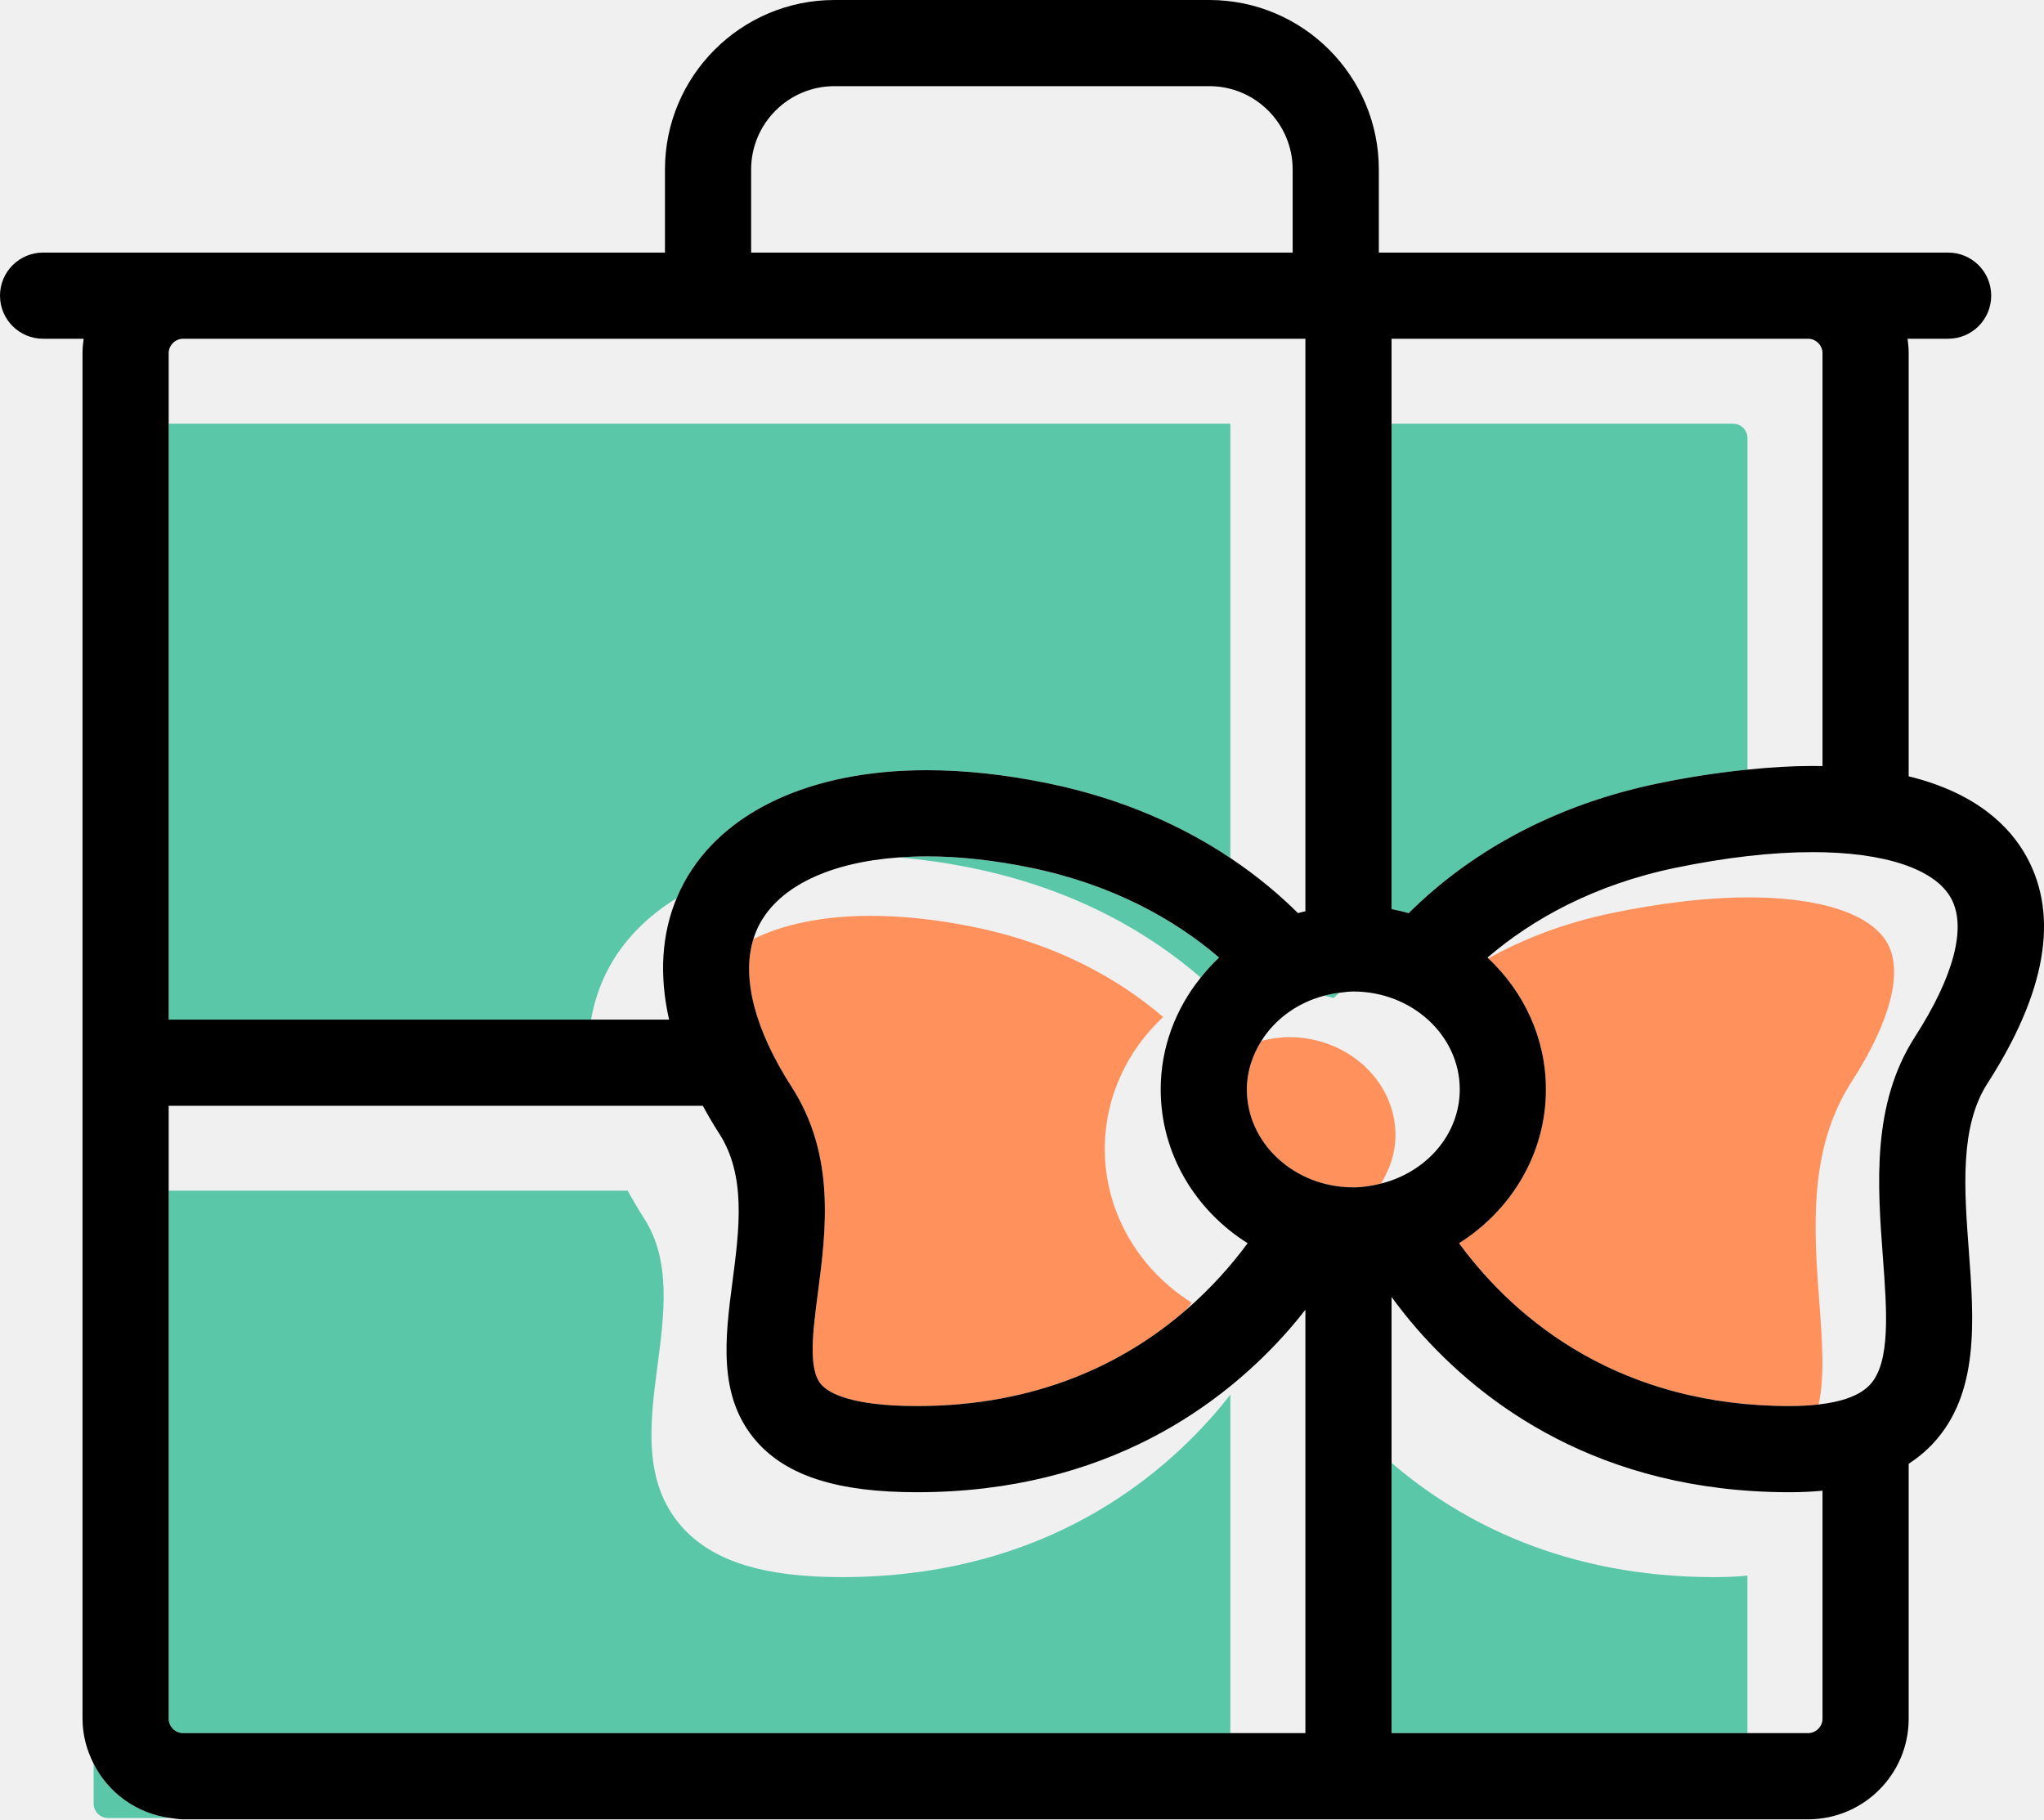
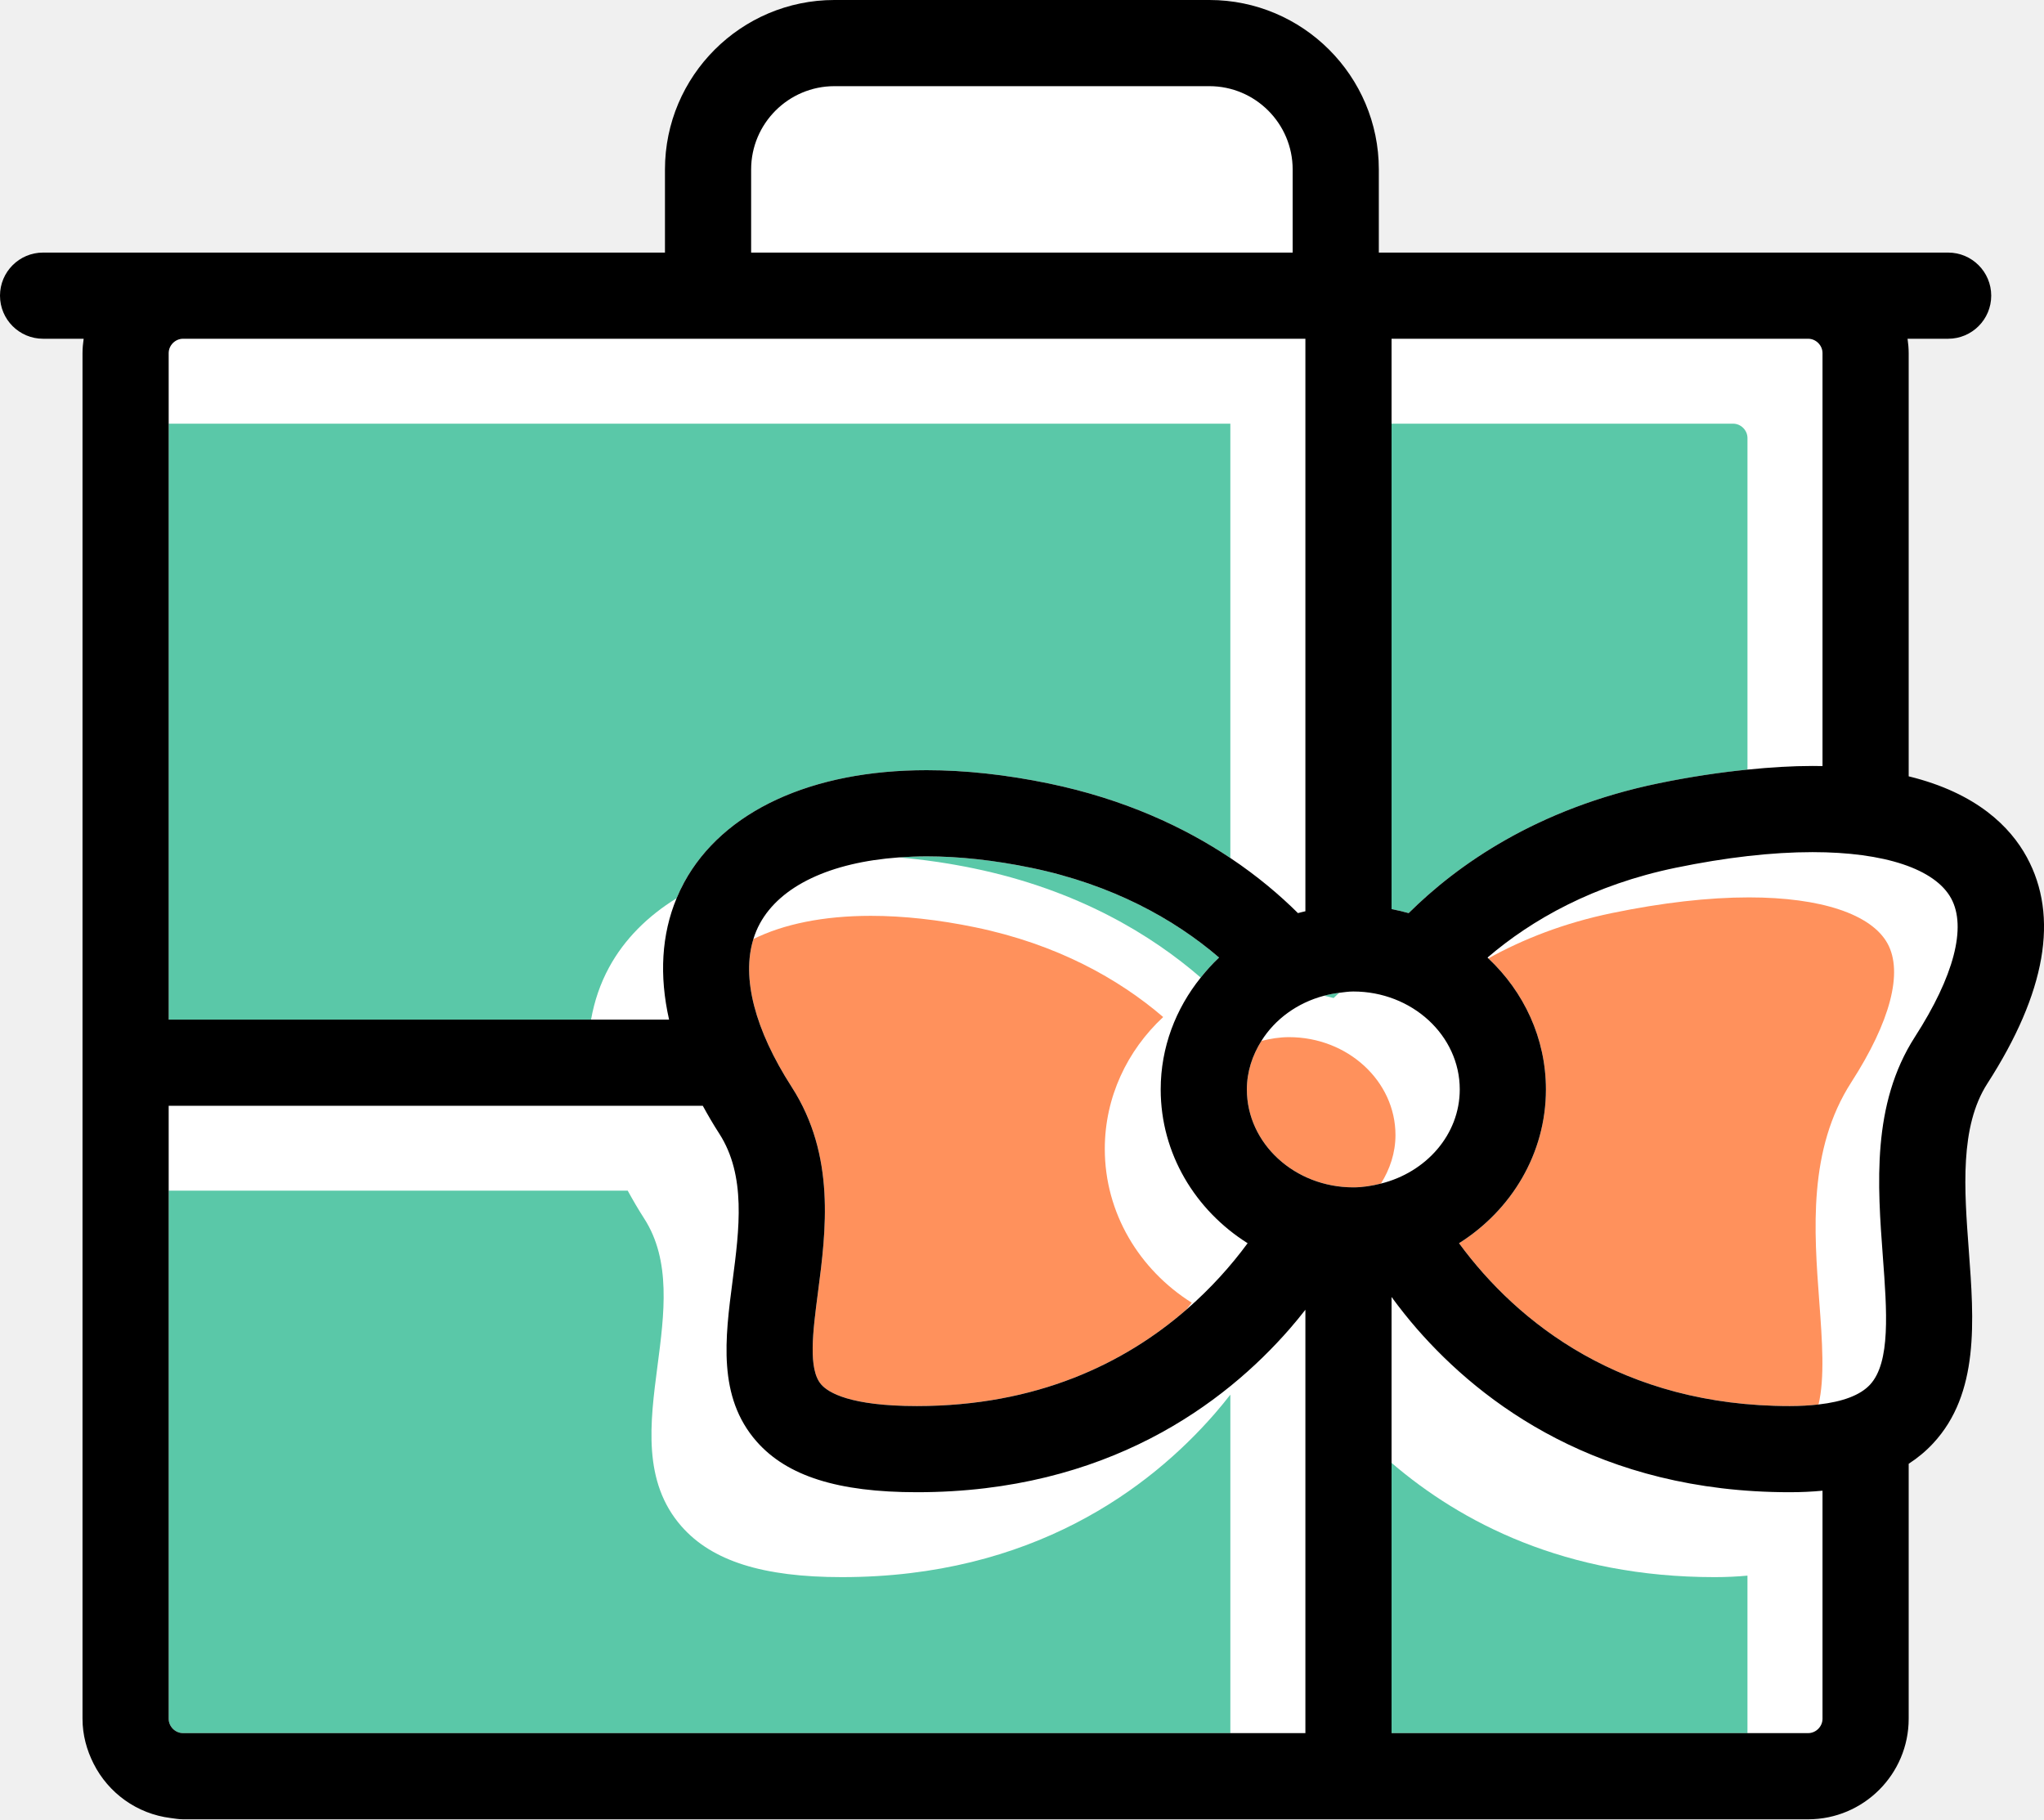
<svg xmlns="http://www.w3.org/2000/svg" width="31.381mm" height="27.931mm" viewBox="0 0 31.381 27.931" version="1.1" id="svg4169">
  <defs id="defs4163" />
  <g id="layer1" transform="translate(-50.07716,115.263)">
-     <g id="g4130" transform="matrix(0.3527778,0,0,-0.3527778,-123.5875,90.75418)">
-       <g id="g188" transform="translate(550.3158,540.5527)">
-         <path d="M 0,0 C 0.075,0.074 0.165,0.152 0.243,0.227 0.016,0.199 -0.204,0.156 -0.42,0.099 -0.28,0.067 -0.137,0.039 0,0" style="fill:#5ac8a8;fill-opacity:1;fill-rule:nonzero;stroke:none" id="path190" />
-       </g>
-       <g id="g192" transform="translate(567.7021,565.5478)">
-         <path d="m 0,0 h -14.865 v -21.125 c 0.252,-0.049 0.502,-0.105 0.745,-0.174 2.096,2.079 5.566,4.55 10.853,5.643 1.358,0.281 2.654,0.476 3.892,0.601 v 14.43 C 0.625,-0.286 0.339,0 0,0" style="fill:#5ac8a8;fill-opacity:1;fill-rule:nonzero;stroke:none" id="path194" />
-       </g>
-       <g id="g196" transform="translate(548.375,538.8501)">
-         <path d="m 0,0 c -0.418,0 -0.816,-0.068 -1.201,-0.164 -0.392,-0.625 -0.633,-1.339 -0.633,-2.111 0,-2.35 2.078,-4.262 4.633,-4.262 0.418,0 0.815,0.068 1.201,0.164 0.391,0.625 0.633,1.339 0.633,2.111 C 4.633,-1.912 2.554,0 0,0" style="fill:#ff915c;fill-opacity:1;fill-rule:nonzero;stroke:none" id="path198" />
-       </g>
-       <g id="g200" transform="translate(540.3579,533.9863)">
-         <path d="m 0,0 c 0,2.248 0.975,4.282 2.541,5.739 -1.94,1.666 -4.632,3.172 -8.179,3.905 -1.6,0.331 -3.13,0.499 -4.547,0.499 -2.064,0 -3.799,-0.361 -5.108,-1.01 -0.52,-1.685 0.056,-3.935 1.668,-6.439 1.92,-2.981 1.49,-6.277 1.144,-8.925 -0.226,-1.729 -0.439,-3.362 0.143,-4.025 0.306,-0.349 1.255,-0.934 4.163,-0.934 5.216,0 9.033,1.855 11.725,4.196 0.077,0.1 0.159,0.201 0.233,0.301 C 1.506,-5.259 0,-2.795 0,0" style="fill:#ff915c;fill-opacity:1;fill-rule:nonzero;stroke:none" id="path202" />
-       </g>
-       <g id="g204" transform="translate(499.6186,565.5478)">
-         <path d="m 0,0 v -25.934 h 18.382 c 0.142,0.804 0.4,1.568 0.788,2.28 0.663,1.216 1.668,2.22 2.935,3.002 0.099,0.236 0.208,0.468 0.331,0.694 1.691,3.1 5.537,4.878 10.552,4.878 1.671,0 3.456,-0.194 5.305,-0.576 3.315,-0.685 5.914,-1.912 7.91,-3.245 V 0 Z" style="fill:#5ac8a8;fill-opacity:1;fill-rule:nonzero;stroke:none" id="path206" />
-       </g>
-       <g id="g208" transform="translate(544.5332,541.4415)">
-         <path d="m 0,0 c 0.247,0.307 0.509,0.602 0.799,0.872 -1.94,1.666 -4.633,3.173 -8.18,3.906 -1.599,0.331 -3.129,0.498 -4.546,0.498 -0.419,0 -0.823,-0.017 -1.215,-0.046 1.056,-0.092 2.141,-0.245 3.254,-0.475 C -5.338,3.814 -2.141,1.854 0,0" style="fill:#5ac8a8;fill-opacity:1;fill-rule:nonzero;stroke:none" id="path210" />
-       </g>
-       <g id="g212" transform="translate(496.3525,507.2291)">
-         <path d="M 0,0 V -1.738 C 0,-2.076 0.286,-2.363 0.625,-2.363 H 3.353 C 1.881,-2.179 0.644,-1.273 0,0" style="fill:#5ac8a8;fill-opacity:1;fill-rule:nonzero;stroke:none" id="path214" />
-       </g>
-       <g id="g216" transform="translate(545.1359,522.4568)">
-         <path d="m 0,0 c -2.827,-3.242 -7.936,-7.106 -16.219,-7.106 -3.439,0 -5.657,0.702 -6.981,2.21 -1.703,1.939 -1.368,4.504 -1.044,6.985 0.295,2.252 0.599,4.582 -0.578,6.408 -0.262,0.407 -0.497,0.812 -0.718,1.215 H -45.517 V -13.27 c 0,-0.338 0.286,-0.625 0.625,-0.625 H 0.686 V 0.834 C 0.465,0.553 0.238,0.273 0,0" style="fill:#5ac8a8;fill-opacity:1;fill-rule:nonzero;stroke:none" id="path218" />
-       </g>
-       <g id="g220" transform="translate(566.8976,515.3506)">
-         <path d="M 0,0 C -6.5,0 -11.038,2.381 -14.06,4.972 V -6.789 H 1.429 V 0.065 C 0.977,0.023 0.502,0 0,0" style="fill:#5ac8a8;fill-opacity:1;fill-rule:nonzero;stroke:none" id="path222" />
-       </g>
-       <g id="g224" transform="translate(571.4531,527.327)">
-         <path d="m 0,0 c -0.232,3.108 -0.495,6.631 1.395,9.564 1.698,2.638 2.258,4.779 1.577,6.029 -0.698,1.278 -2.896,2.012 -6.031,2.012 -1.769,0 -3.776,-0.23 -5.966,-0.682 -2.083,-0.431 -3.864,-1.132 -5.378,-1.972 1.544,-1.454 2.506,-3.472 2.506,-5.703 0,-2.795 -1.506,-5.259 -3.782,-6.693 2.571,-3.5 7.131,-7.086 14.39,-7.086 0.46,0 0.875,0.025 1.255,0.068 C 0.241,-3.319 0.127,-1.697 0,0" style="fill:#ff915c;fill-opacity:1;fill-rule:nonzero;stroke:none" id="path226" />
-       </g>
-       <g id="g454" transform="translate(575.6137,538.8608)">
-         <path d="m 0,0 c -1.889,-2.933 -1.626,-6.456 -1.395,-9.564 0.177,-2.365 0.343,-4.599 -0.559,-5.571 -0.421,-0.454 -1.176,-0.741 -2.24,-0.862 -0.381,-0.043 -0.796,-0.068 -1.256,-0.068 -7.258,0 -11.819,3.586 -14.39,7.086 2.276,1.434 3.782,3.898 3.782,6.693 0,2.231 -0.961,4.249 -2.506,5.703 -0.012,0.011 -0.023,0.024 -0.035,0.036 1.94,1.666 4.633,3.172 8.18,3.906 2.189,0.452 4.196,0.682 5.965,0.682 3.135,0 5.333,-0.734 6.031,-2.013 C 2.259,4.778 1.699,2.638 0,0 m -4.021,-29.674 c 0,-0.338 -0.286,-0.625 -0.625,-0.625 h -2.641 -15.489 v 11.761 7.219 c 0.346,-0.472 0.713,-0.937 1.107,-1.389 2.827,-3.242 7.936,-7.107 16.219,-7.107 0.502,0 0.977,0.023 1.429,0.066 z m -22.505,-0.625 h -3.266 -45.578 c -0.339,0 -0.625,0.287 -0.625,0.625 v 22.982 3.695 h 23.244 c 0.22,-0.403 0.455,-0.807 0.718,-1.214 1.176,-1.827 0.872,-4.156 0.578,-6.409 -0.324,-2.48 -0.659,-5.045 1.043,-6.984 1.324,-1.508 3.542,-2.211 6.981,-2.211 8.283,0 13.392,3.865 16.219,7.107 0.239,0.273 0.465,0.552 0.686,0.834 z M -75.37,30.383 h 48.844 V 5.468 c -0.108,-0.026 -0.217,-0.05 -0.323,-0.081 -0.782,0.776 -1.756,1.607 -2.943,2.399 -1.996,1.333 -4.595,2.56 -7.91,3.245 -1.849,0.382 -3.634,0.576 -5.306,0.576 -5.014,0 -8.86,-1.778 -10.551,-4.878 -0.123,-0.226 -0.233,-0.458 -0.331,-0.694 -0.658,-1.577 -0.761,-3.369 -0.328,-5.282 h -3.395 -18.382 v 25.934 3.071 c 0,0.338 0.286,0.625 0.625,0.625 m 24.723,7.367 c 0,1.999 1.626,3.625 3.625,3.625 h 16.317 c 1.999,0 3.625,-1.626 3.625,-3.625 v -3.617 h -23.567 z m 7.216,-53.815 c -2.908,0 -3.856,0.586 -4.163,0.935 -0.582,0.663 -0.369,2.296 -0.143,4.025 0.346,2.648 0.776,5.943 -1.144,8.924 -1.612,2.504 -2.188,4.755 -1.668,6.439 0.073,0.236 0.166,0.462 0.282,0.675 0.896,1.642 3.068,2.662 6.044,2.878 0.393,0.028 0.796,0.046 1.215,0.046 1.417,0 2.947,-0.168 4.547,-0.498 3.547,-0.734 6.239,-2.24 8.179,-3.906 -0.29,-0.27 -0.551,-0.565 -0.799,-0.872 -1.087,-1.351 -1.742,-3.035 -1.742,-4.867 0,-2.795 1.506,-5.259 3.783,-6.693 -0.724,-0.985 -1.611,-1.973 -2.665,-2.89 -2.693,-2.341 -6.509,-4.196 -11.726,-4.196 M -24.44,1.976 c 2.554,0 4.632,-1.912 4.632,-4.262 0,-1.965 -1.461,-3.608 -3.431,-4.098 -0.386,-0.096 -0.783,-0.164 -1.201,-0.164 -2.555,0 -4.633,1.912 -4.633,4.262 0,0.772 0.241,1.487 0.633,2.112 0.592,0.945 1.559,1.655 2.722,1.964 0.216,0.058 0.436,0.101 0.663,0.129 0.203,0.025 0.404,0.057 0.615,0.057 m 19.794,28.407 c 0.339,0 0.625,-0.287 0.625,-0.625 V 11.786 c -0.142,0.002 -0.286,0.005 -0.433,0.005 -0.896,0 -1.847,-0.059 -2.833,-0.159 -1.237,-0.125 -2.534,-0.32 -3.892,-0.601 -5.287,-1.093 -8.757,-3.564 -10.853,-5.644 -0.243,0.07 -0.492,0.126 -0.744,0.175 v 21.125 3.696 z M -0.271,11.34 v 18.418 c 0,0.212 -0.02,0.42 -0.049,0.625 h 1.766 c 1.035,0 1.875,0.839 1.875,1.875 0,1.035 -0.84,1.875 -1.875,1.875 H -4.646 -23.33 v 3.617 c 0,4.067 -3.308,7.375 -7.375,7.375 h -16.317 c -4.066,0 -7.375,-3.308 -7.375,-7.375 v -3.617 h -20.973 -6.091 c -1.036,0 -1.875,-0.84 -1.875,-1.875 0,-1.036 0.839,-1.875 1.875,-1.875 h 1.766 c -0.03,-0.205 -0.05,-0.413 -0.05,-0.625 v -59.432 c 0,-0.707 0.184,-1.366 0.484,-1.958 0.643,-1.272 1.881,-2.179 3.353,-2.362 0.178,-0.023 0.354,-0.055 0.538,-0.055 h 70.724 c 2.413,0 4.375,1.963 4.375,4.375 v 11.096 c 0.396,0.257 0.752,0.553 1.066,0.892 2.015,2.17 1.778,5.338 1.55,8.401 -0.197,2.644 -0.401,5.378 0.808,7.255 2.547,3.955 3.125,7.271 1.716,9.854 -0.711,1.304 -2.167,2.789 -5.14,3.516" style="fill:#000000;fill-opacity:1;fill-rule:nonzero;stroke:none" id="path456" />
-       </g>
+     <ellipse style="opacity:1;fill:#ffffff;fill-opacity:1;fill-rule:nonzero;stroke:none;stroke-width:1;stroke-miterlimit:4;stroke-dasharray:none;stroke-dashoffset:0;stroke-opacity:1;paint-order:fill markers stroke" id="path869" cx="78.894" cy="-100.941" rx="1.988" ry="2.403" />
+     <rect style="opacity:1;fill:#ffffff;fill-opacity:1;fill-rule:nonzero;stroke:none;stroke-width:0.909;stroke-miterlimit:4;stroke-dasharray:none;stroke-dashoffset:0;stroke-opacity:1;paint-order:fill markers stroke" id="rect861" width="9.209" height="2.594" x="61.231" y="-113.98" />
+     <ellipse style="opacity:1;fill:#ffffff;fill-opacity:1;fill-rule:nonzero;stroke:none;stroke-width:1;stroke-miterlimit:4;stroke-dasharray:none;stroke-dashoffset:0;stroke-opacity:1;paint-order:fill markers stroke" id="path865" cx="78.336" cy="-96.51" rx="1.045" ry="3.72" />
+     <ellipse style="opacity:1;fill:#ffffff;fill-opacity:1;fill-rule:nonzero;stroke:none;stroke-width:1.365;stroke-miterlimit:4;stroke-dasharray:none;stroke-dashoffset:0;stroke-opacity:1;paint-order:fill markers stroke" id="path863" cx="77.977" cy="-97.821" rx="1.725" ry="4.677" />
+     <rect style="opacity:1;fill:#ffffff;fill-opacity:1;fill-rule:nonzero;stroke:none;stroke-width:1.026;stroke-miterlimit:4;stroke-dasharray:none;stroke-dashoffset:0;stroke-opacity:1;paint-order:fill markers stroke" id="rect857" width="26.649" height="22.321" x="51.891" y="-110.592" />
+     <g transform="matrix(0.3527778,0,0,-0.3527778,70.55171,-99.9408)" id="g188">
+       <path id="path190" style="fill:#5ac8a8;fill-opacity:1;fill-rule:nonzero;stroke:none" d="M 0,0 C 0.075,0.074 0.165,0.152 0.243,0.227 0.016,0.199 -0.204,0.156 -0.42,0.099 -0.28,0.067 -0.137,0.039 0,0" />
+     </g>
+     <g transform="matrix(0.3527778,0,0,-0.3527778,76.68521,-108.7585)" id="g192">
+       <path id="path194" style="fill:#5ac8a8;fill-opacity:1;fill-rule:nonzero;stroke:none" d="m 0,0 h -14.865 v -21.125 c 0.252,-0.049 0.502,-0.105 0.745,-0.174 2.096,2.079 5.566,4.55 10.853,5.643 1.358,0.281 2.654,0.476 3.892,0.601 v 14.43 C 0.625,-0.286 0.339,0 0,0" />
+     </g>
+     <g transform="matrix(0.3527778,0,0,-0.3527778,69.86704,-99.34016)" id="g196">
+       <path id="path198" style="fill:#ff915c;fill-opacity:1;fill-rule:nonzero;stroke:none" d="m 0,0 c -0.418,0 -0.816,-0.068 -1.201,-0.164 -0.392,-0.625 -0.633,-1.339 -0.633,-2.111 0,-2.35 2.078,-4.262 4.633,-4.262 0.418,0 0.815,0.068 1.201,0.164 0.391,0.625 0.633,1.339 0.633,2.111 C 4.633,-1.912 2.554,0 0,0" />
+     </g>
+     <g transform="matrix(0.3527778,0,0,-0.3527778,67.03879,-97.62432)" id="g200">
+       <path id="path202" style="fill:#ff915c;fill-opacity:1;fill-rule:nonzero;stroke:none" d="m 0,0 c 0,2.248 0.975,4.282 2.541,5.739 -1.94,1.666 -4.632,3.172 -8.179,3.905 -1.6,0.331 -3.13,0.499 -4.547,0.499 -2.064,0 -3.799,-0.361 -5.108,-1.01 -0.52,-1.685 0.056,-3.935 1.668,-6.439 1.92,-2.981 1.49,-6.277 1.144,-8.925 -0.226,-1.729 -0.439,-3.362 0.143,-4.025 0.306,-0.349 1.255,-0.934 4.163,-0.934 5.216,0 9.033,1.855 11.725,4.196 0.077,0.1 0.159,0.201 0.233,0.301 C 1.506,-5.259 0,-2.795 0,0" />
+     </g>
+     <g transform="matrix(0.3527778,0,0,-0.3527778,52.66687,-108.7585)" id="g204">
+       <path id="path206" style="fill:#5ac8a8;fill-opacity:1;fill-rule:nonzero;stroke:none" d="m 0,0 v -25.934 h 18.382 c 0.142,0.804 0.4,1.568 0.788,2.28 0.663,1.216 1.668,2.22 2.935,3.002 0.099,0.236 0.208,0.468 0.331,0.694 1.691,3.1 5.537,4.878 10.552,4.878 1.671,0 3.456,-0.194 5.305,-0.576 3.315,-0.685 5.914,-1.912 7.91,-3.245 V 0 Z" />
+     </g>
+     <g transform="matrix(0.3527778,0,0,-0.3527778,68.51174,-100.2544)" id="g208">
+       <path id="path210" style="fill:#5ac8a8;fill-opacity:1;fill-rule:nonzero;stroke:none" d="m 0,0 c 0.247,0.307 0.509,0.602 0.799,0.872 -1.94,1.666 -4.633,3.173 -8.18,3.906 -1.599,0.331 -3.129,0.498 -4.546,0.498 -0.419,0 -0.823,-0.017 -1.215,-0.046 1.056,-0.092 2.141,-0.245 3.254,-0.475 C -5.338,3.814 -2.141,1.854 0,0" />
+     </g>
+     <g transform="matrix(0.3527778,0,0,-0.3527778,68.72436,-93.55697)" id="g216">
+       <path id="path218" style="fill:#5ac8a8;fill-opacity:1;fill-rule:nonzero;stroke:none" d="m 0,0 c -2.827,-3.242 -7.936,-7.106 -16.219,-7.106 -3.439,0 -5.657,0.702 -6.981,2.21 -1.703,1.939 -1.368,4.504 -1.044,6.985 0.295,2.252 0.599,4.582 -0.578,6.408 -0.262,0.407 -0.497,0.812 -0.718,1.215 H -45.517 V -13.27 c 0,-0.338 0.286,-0.625 0.625,-0.625 H 0.686 V 0.834 C 0.465,0.553 0.238,0.273 0,0" />
+     </g>
+     <g transform="matrix(0.3527778,0,0,-0.3527778,76.4014,-91.05006)" id="g220">
+       <path id="path222" style="fill:#5ac8a8;fill-opacity:1;fill-rule:nonzero;stroke:none" d="M 0,0 C -6.5,0 -11.038,2.381 -14.06,4.972 V -6.789 H 1.429 V 0.065 C 0.977,0.023 0.502,0 0,0" />
+     </g>
+     <g transform="matrix(0.3527778,0,0,-0.3527778,78.00848,-95.27507)" id="g224">
+       <path id="path226" style="fill:#ff915c;fill-opacity:1;fill-rule:nonzero;stroke:none" d="m 0,0 c -0.232,3.108 -0.495,6.631 1.395,9.564 1.698,2.638 2.258,4.779 1.577,6.029 -0.698,1.278 -2.896,2.012 -6.031,2.012 -1.769,0 -3.776,-0.23 -5.966,-0.682 -2.083,-0.431 -3.864,-1.132 -5.378,-1.972 1.544,-1.454 2.506,-3.472 2.506,-5.703 0,-2.795 -1.506,-5.259 -3.782,-6.693 2.571,-3.5 7.131,-7.086 14.39,-7.086 0.46,0 0.875,0.025 1.255,0.068 C 0.241,-3.319 0.127,-1.697 0,0" />
+     </g>
+     <g transform="matrix(0.3527778,0,0,-0.3527778,79.47625,-99.34394)" id="g454">
+       <path id="path456" style="fill:#000000;fill-opacity:1;fill-rule:nonzero;stroke:none" d="m 0,0 c -1.889,-2.933 -1.626,-6.456 -1.395,-9.564 0.177,-2.365 0.343,-4.599 -0.559,-5.571 -0.421,-0.454 -1.176,-0.741 -2.24,-0.862 -0.381,-0.043 -0.796,-0.068 -1.256,-0.068 -7.258,0 -11.819,3.586 -14.39,7.086 2.276,1.434 3.782,3.898 3.782,6.693 0,2.231 -0.961,4.249 -2.506,5.703 -0.012,0.011 -0.023,0.024 -0.035,0.036 1.94,1.666 4.633,3.172 8.18,3.906 2.189,0.452 4.196,0.682 5.965,0.682 3.135,0 5.333,-0.734 6.031,-2.013 C 2.259,4.778 1.699,2.638 0,0 m -4.021,-29.674 c 0,-0.338 -0.286,-0.625 -0.625,-0.625 h -2.641 -15.489 v 11.761 7.219 c 0.346,-0.472 0.713,-0.937 1.107,-1.389 2.827,-3.242 7.936,-7.107 16.219,-7.107 0.502,0 0.977,0.023 1.429,0.066 z m -22.505,-0.625 h -3.266 -45.578 c -0.339,0 -0.625,0.287 -0.625,0.625 v 22.982 3.695 h 23.244 c 0.22,-0.403 0.455,-0.807 0.718,-1.214 1.176,-1.827 0.872,-4.156 0.578,-6.409 -0.324,-2.48 -0.659,-5.045 1.043,-6.984 1.324,-1.508 3.542,-2.211 6.981,-2.211 8.283,0 13.392,3.865 16.219,7.107 0.239,0.273 0.465,0.552 0.686,0.834 z M -75.37,30.383 h 48.844 V 5.468 c -0.108,-0.026 -0.217,-0.05 -0.323,-0.081 -0.782,0.776 -1.756,1.607 -2.943,2.399 -1.996,1.333 -4.595,2.56 -7.91,3.245 -1.849,0.382 -3.634,0.576 -5.306,0.576 -5.014,0 -8.86,-1.778 -10.551,-4.878 -0.123,-0.226 -0.233,-0.458 -0.331,-0.694 -0.658,-1.577 -0.761,-3.369 -0.328,-5.282 h -3.395 -18.382 v 25.934 3.071 c 0,0.338 0.286,0.625 0.625,0.625 m 24.723,7.367 c 0,1.999 1.626,3.625 3.625,3.625 h 16.317 c 1.999,0 3.625,-1.626 3.625,-3.625 v -3.617 h -23.567 z m 7.216,-53.815 c -2.908,0 -3.856,0.586 -4.163,0.935 -0.582,0.663 -0.369,2.296 -0.143,4.025 0.346,2.648 0.776,5.943 -1.144,8.924 -1.612,2.504 -2.188,4.755 -1.668,6.439 0.073,0.236 0.166,0.462 0.282,0.675 0.896,1.642 3.068,2.662 6.044,2.878 0.393,0.028 0.796,0.046 1.215,0.046 1.417,0 2.947,-0.168 4.547,-0.498 3.547,-0.734 6.239,-2.24 8.179,-3.906 -0.29,-0.27 -0.551,-0.565 -0.799,-0.872 -1.087,-1.351 -1.742,-3.035 -1.742,-4.867 0,-2.795 1.506,-5.259 3.783,-6.693 -0.724,-0.985 -1.611,-1.973 -2.665,-2.89 -2.693,-2.341 -6.509,-4.196 -11.726,-4.196 M -24.44,1.976 c 2.554,0 4.632,-1.912 4.632,-4.262 0,-1.965 -1.461,-3.608 -3.431,-4.098 -0.386,-0.096 -0.783,-0.164 -1.201,-0.164 -2.555,0 -4.633,1.912 -4.633,4.262 0,0.772 0.241,1.487 0.633,2.112 0.592,0.945 1.559,1.655 2.722,1.964 0.216,0.058 0.436,0.101 0.663,0.129 0.203,0.025 0.404,0.057 0.615,0.057 m 19.794,28.407 c 0.339,0 0.625,-0.287 0.625,-0.625 V 11.786 c -0.142,0.002 -0.286,0.005 -0.433,0.005 -0.896,0 -1.847,-0.059 -2.833,-0.159 -1.237,-0.125 -2.534,-0.32 -3.892,-0.601 -5.287,-1.093 -8.757,-3.564 -10.853,-5.644 -0.243,0.07 -0.492,0.126 -0.744,0.175 v 21.125 3.696 z M -0.271,11.34 v 18.418 c 0,0.212 -0.02,0.42 -0.049,0.625 h 1.766 c 1.035,0 1.875,0.839 1.875,1.875 0,1.035 -0.84,1.875 -1.875,1.875 H -4.646 -23.33 v 3.617 c 0,4.067 -3.308,7.375 -7.375,7.375 h -16.317 c -4.066,0 -7.375,-3.308 -7.375,-7.375 v -3.617 h -20.973 -6.091 c -1.036,0 -1.875,-0.84 -1.875,-1.875 0,-1.036 0.839,-1.875 1.875,-1.875 h 1.766 c -0.03,-0.205 -0.05,-0.413 -0.05,-0.625 v -59.432 c 0,-0.707 0.184,-1.366 0.484,-1.958 0.643,-1.272 1.881,-2.179 3.353,-2.362 0.178,-0.023 0.354,-0.055 0.538,-0.055 h 70.724 c 2.413,0 4.375,1.963 4.375,4.375 v 11.096 c 0.396,0.257 0.752,0.553 1.066,0.892 2.015,2.17 1.778,5.338 1.55,8.401 -0.197,2.644 -0.401,5.378 0.808,7.255 2.547,3.955 3.125,7.271 1.716,9.854 -0.711,1.304 -2.167,2.789 -5.14,3.516" />
    </g>
  </g>
</svg>
